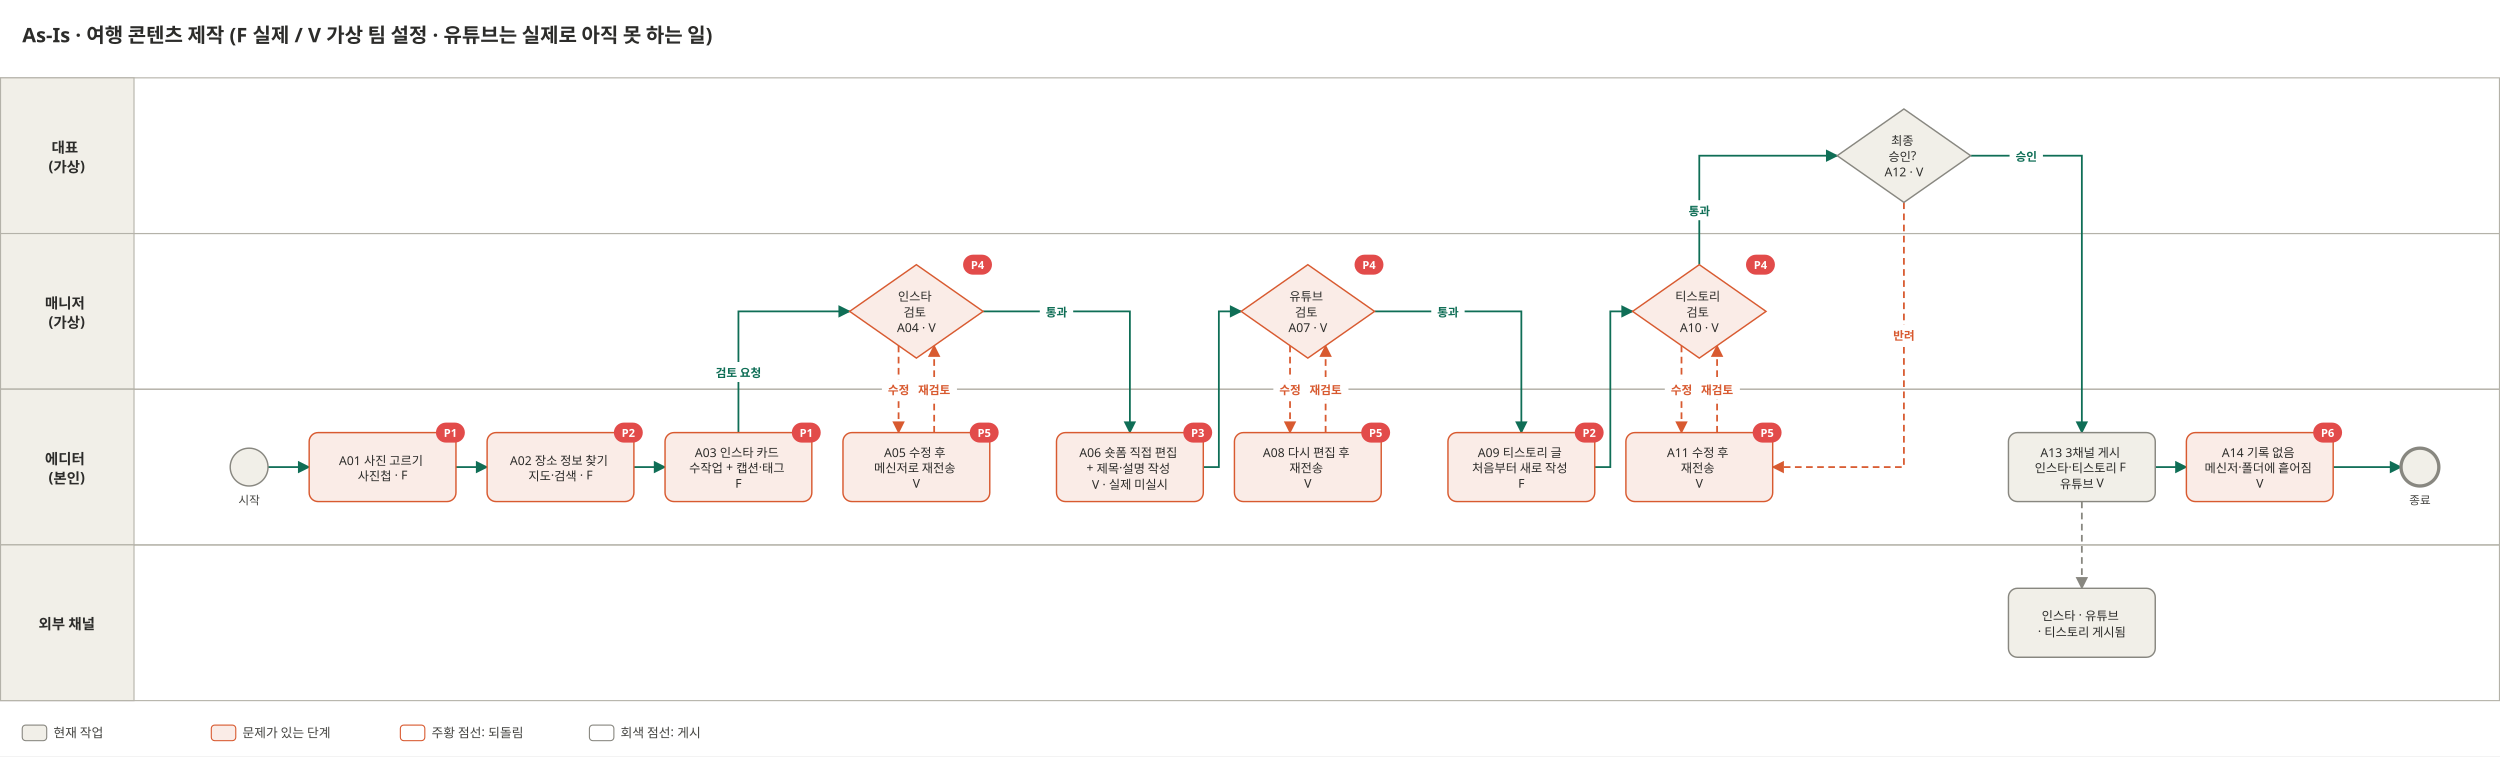
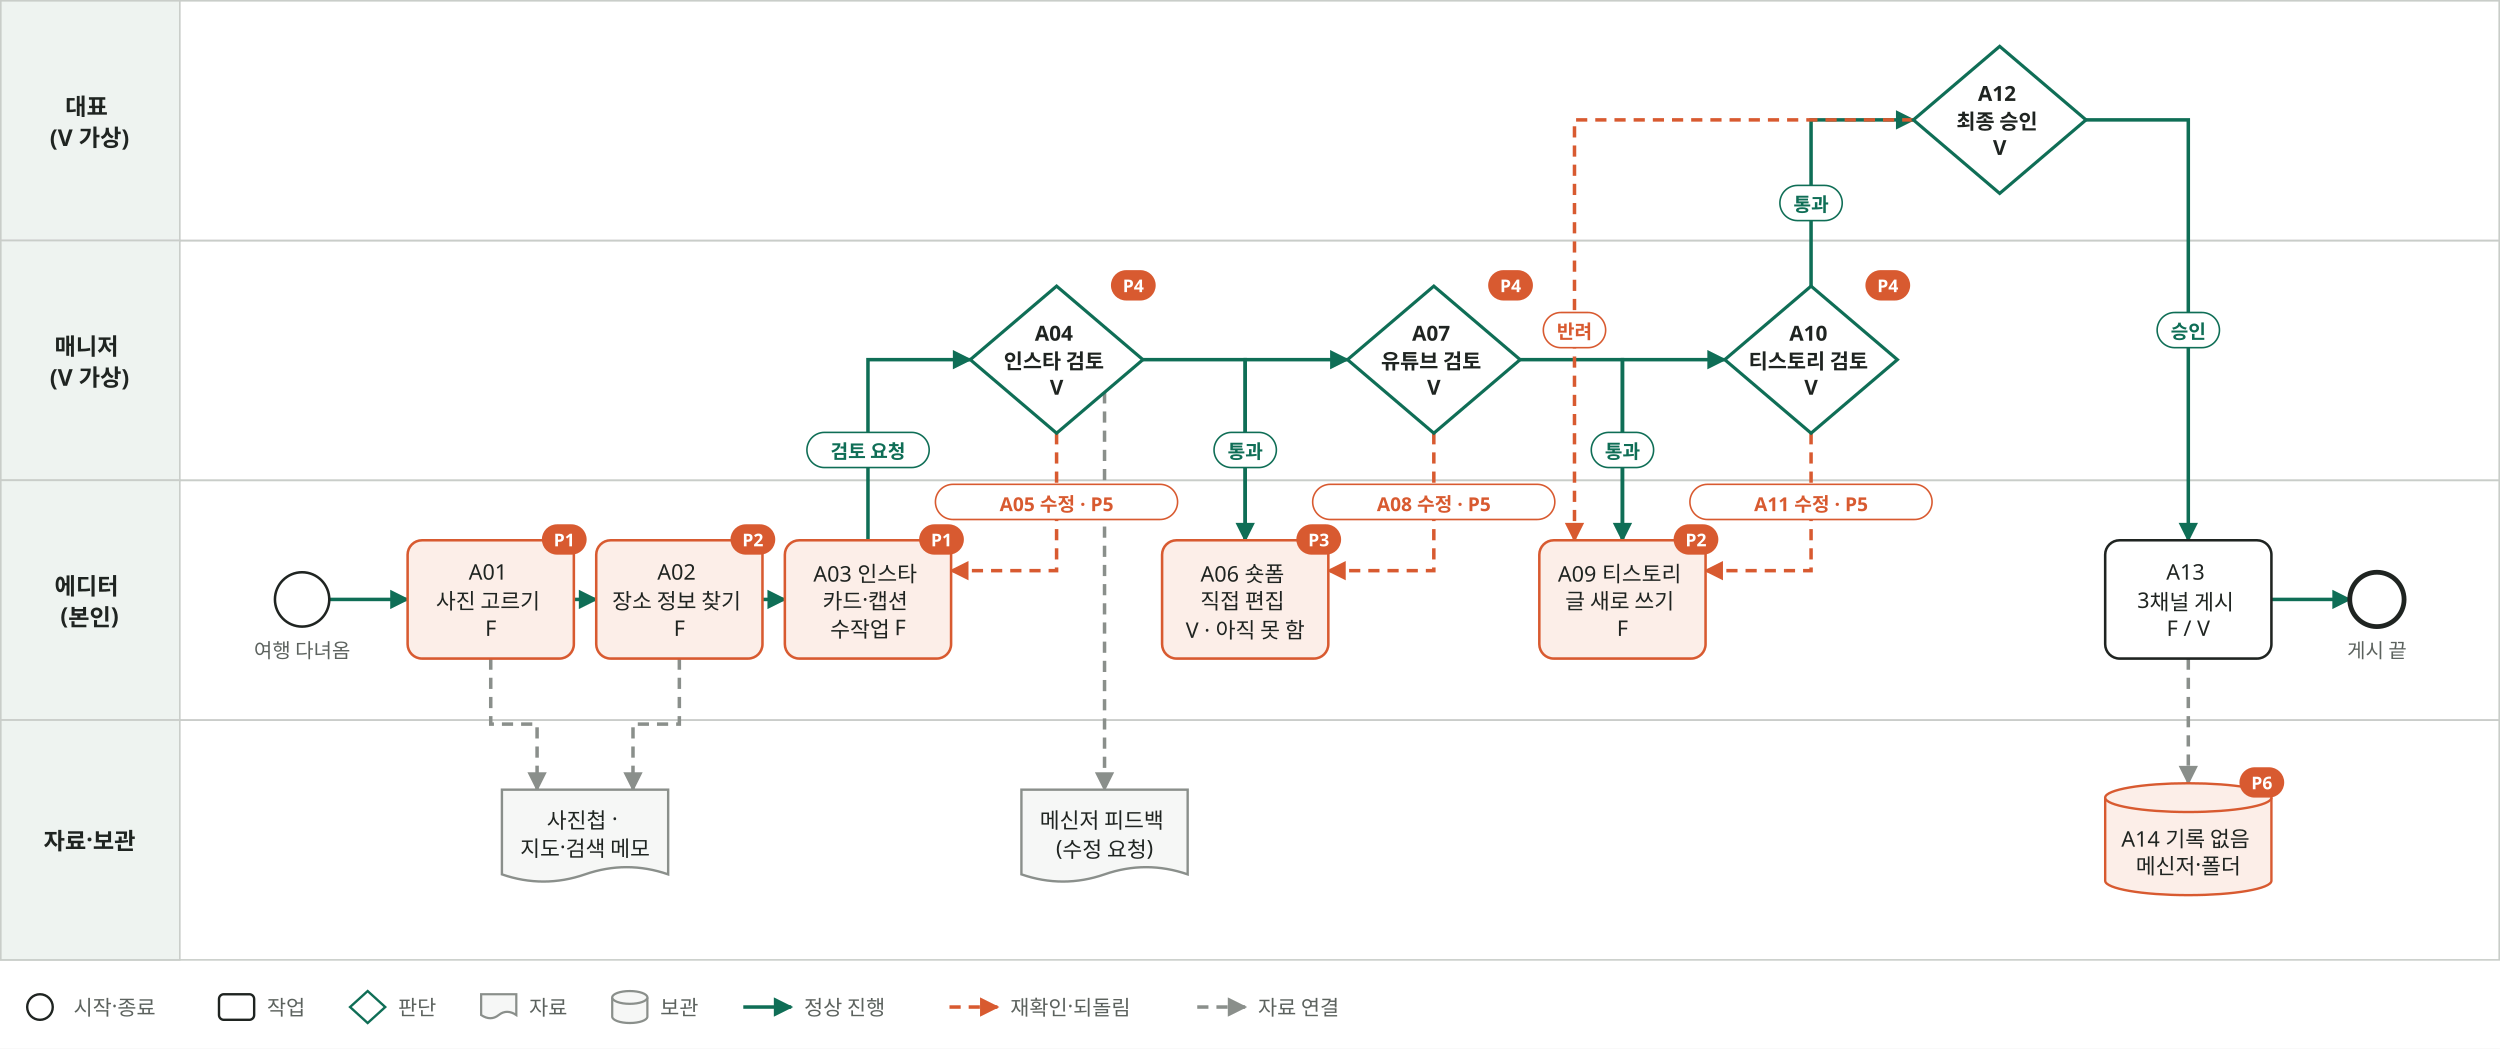
- <svg xmlns="http://www.w3.org/2000/svg" width="2248" height="680" viewBox="0 0 2248 680" font-family="Apple SD Gothic Neo, Pretendard, sans-serif">
+ <svg xmlns="http://www.w3.org/2000/svg" width="1564" height="656" viewBox="0 0 1564 656" font-family="Pretendard, Apple SD Gothic Neo, sans-serif">
  <defs>
-     <marker id="m0F6E56" viewBox="0 0 10 10" refX="9" refY="5" markerWidth="7" markerHeight="7" orient="auto">
+     <marker id="mnormal" viewBox="0 0 10 10" refX="9" refY="5" markerWidth="5.5" markerHeight="5.5" orient="auto">
      <path d="M0 0L10 5L0 10z" fill="#0F6E56" />
    </marker>
-     <marker id="mD85A30" viewBox="0 0 10 10" refX="9" refY="5" markerWidth="7" markerHeight="7" orient="auto">
+     <marker id="mloop" viewBox="0 0 10 10" refX="9" refY="5" markerWidth="5.5" markerHeight="5.5" orient="auto">
      <path d="M0 0L10 5L0 10z" fill="#D85A30" />
    </marker>
-     <marker id="m888780" viewBox="0 0 10 10" refX="9" refY="5" markerWidth="7" markerHeight="7" orient="auto">
-       <path d="M0 0L10 5L0 10z" fill="#888780" />
-     </marker>
-     <marker id="m1D9E75" viewBox="0 0 10 10" refX="9" refY="5" markerWidth="7" markerHeight="7" orient="auto">
-       <path d="M0 0L10 5L0 10z" fill="#1D9E75" />
+     <marker id="mdata" viewBox="0 0 10 10" refX="9" refY="5" markerWidth="5.5" markerHeight="5.5" orient="auto">
+       <path d="M0 0L10 5L0 10z" fill="#8A8F8B" />
    </marker>
  </defs>
-   <rect width="2248" height="680" fill="#FFFFFF" />
-   <text x="20" y="38" font-size="18" font-weight="700" fill="#2C2C2A">As-Is · 여행 콘텐츠 제작 (F 실제 / V 가상 팀 설정 · 유튜브는 실제로 아직 못 하는 일)</text>
-   <rect x="0.5" y="70" width="2247" height="140" fill="none" stroke="#B4B2A9" />
-   <rect x="0.5" y="70" width="120" height="140" fill="#F1EFE8" stroke="#B4B2A9" />
-   <text text-anchor="middle" dominant-baseline="central" font-size="13" fill="#2C2C2A" font-weight="700">
-     <tspan x="60.0" y="131.6">대표</tspan>
-     <tspan x="60.0" y="148.5">(가상)</tspan>
-   </text>
-   <rect x="0.5" y="210" width="2247" height="140" fill="none" stroke="#B4B2A9" />
-   <rect x="0.5" y="210" width="120" height="140" fill="#F1EFE8" stroke="#B4B2A9" />
-   <text text-anchor="middle" dominant-baseline="central" font-size="13" fill="#2C2C2A" font-weight="700">
-     <tspan x="60.0" y="271.6">매니저</tspan>
-     <tspan x="60.0" y="288.4">(가상)</tspan>
-   </text>
-   <rect x="0.5" y="350" width="2247" height="140" fill="none" stroke="#B4B2A9" />
-   <rect x="0.5" y="350" width="120" height="140" fill="#F1EFE8" stroke="#B4B2A9" />
-   <text text-anchor="middle" dominant-baseline="central" font-size="13" fill="#2C2C2A" font-weight="700">
-     <tspan x="60.0" y="411.6">에디터</tspan>
-     <tspan x="60.0" y="428.4">(본인)</tspan>
-   </text>
-   <rect x="0.5" y="490" width="2247" height="140" fill="none" stroke="#B4B2A9" />
-   <rect x="0.5" y="490" width="120" height="140" fill="#F1EFE8" stroke="#B4B2A9" />
-   <text text-anchor="middle" dominant-baseline="central" font-size="13" fill="#2C2C2A" font-weight="700">
-     <tspan x="60.0" y="560.0">외부 채널</tspan>
-   </text>
-   <path d="M241.0 420.0 L278.0 420.0" fill="none" stroke="#0F6E56" stroke-width="1.6" marker-end="url(#m0F6E56)" />
-   <path d="M410.0 420.0 L438.0 420.0" fill="none" stroke="#0F6E56" stroke-width="1.6" marker-end="url(#m0F6E56)" />
-   <path d="M570.0 420.0 L598.0 420.0" fill="none" stroke="#0F6E56" stroke-width="1.6" marker-end="url(#m0F6E56)" />
-   <path d="M664.0 389.0 L664.0 280.0 L764.0 280.0" fill="none" stroke="#0F6E56" stroke-width="1.6" marker-end="url(#m0F6E56)" />
-   <rect x="632.5" y="325.5" width="63" height="18" rx="3" fill="#FFFFFF" />
-   <text text-anchor="middle" dominant-baseline="central" font-size="10.5" fill="#0F6E56" font-weight="700">
-     <tspan x="664.0" y="334.5">검토 요청</tspan>
-   </text>
-   <path d="M808.0 310.8 L808.0 389.0" fill="none" stroke="#D85A30" stroke-width="1.6" stroke-dasharray="6 4" marker-end="url(#mD85A30)" />
-   <rect x="793.0" y="340.9" width="30" height="18" rx="3" fill="#FFFFFF" />
-   <text text-anchor="middle" dominant-baseline="central" font-size="10.5" fill="#D85A30" font-weight="700">
-     <tspan x="808.0" y="349.9">수정</tspan>
-   </text>
-   <path d="M840.0 389.0 L840.0 310.8" fill="none" stroke="#D85A30" stroke-width="1.6" stroke-dasharray="6 4" marker-end="url(#mD85A30)" />
-   <rect x="819.5" y="340.9" width="41" height="18" rx="3" fill="#FFFFFF" />
-   <text text-anchor="middle" dominant-baseline="central" font-size="10.5" fill="#D85A30" font-weight="700">
-     <tspan x="840.0" y="349.9">재검토</tspan>
-   </text>
-   <path d="M884.0 280.0 L1016.0 280.0 L1016.0 389.0" fill="none" stroke="#0F6E56" stroke-width="1.6" marker-end="url(#m0F6E56)" />
-   <rect x="935.0" y="271.0" width="30" height="18" rx="3" fill="#FFFFFF" />
-   <text text-anchor="middle" dominant-baseline="central" font-size="10.5" fill="#0F6E56" font-weight="700">
-     <tspan x="950.0" y="280.0">통과</tspan>
-   </text>
-   <path d="M1082.0 420.0 L1096.0 420.0 L1096.0 280.0 L1116.0 280.0" fill="none" stroke="#0F6E56" stroke-width="1.6" marker-end="url(#m0F6E56)" />
-   <path d="M1160.0 310.8 L1160.0 389.0" fill="none" stroke="#D85A30" stroke-width="1.6" stroke-dasharray="6 4" marker-end="url(#mD85A30)" />
-   <rect x="1145.0" y="340.9" width="30" height="18" rx="3" fill="#FFFFFF" />
-   <text text-anchor="middle" dominant-baseline="central" font-size="10.5" fill="#D85A30" font-weight="700">
-     <tspan x="1160.0" y="349.9">수정</tspan>
-   </text>
-   <path d="M1192.0 389.0 L1192.0 310.8" fill="none" stroke="#D85A30" stroke-width="1.6" stroke-dasharray="6 4" marker-end="url(#mD85A30)" />
-   <rect x="1171.5" y="340.9" width="41" height="18" rx="3" fill="#FFFFFF" />
-   <text text-anchor="middle" dominant-baseline="central" font-size="10.5" fill="#D85A30" font-weight="700">
-     <tspan x="1192.0" y="349.9">재검토</tspan>
-   </text>
-   <path d="M1236.0 280.0 L1368.0 280.0 L1368.0 389.0" fill="none" stroke="#0F6E56" stroke-width="1.6" marker-end="url(#m0F6E56)" />
-   <rect x="1287.0" y="271.0" width="30" height="18" rx="3" fill="#FFFFFF" />
-   <text text-anchor="middle" dominant-baseline="central" font-size="10.5" fill="#0F6E56" font-weight="700">
-     <tspan x="1302.0" y="280.0">통과</tspan>
-   </text>
-   <path d="M1434.0 420.0 L1448.0 420.0 L1448.0 280.0 L1468.0 280.0" fill="none" stroke="#0F6E56" stroke-width="1.6" marker-end="url(#m0F6E56)" />
-   <path d="M1512.0 310.8 L1512.0 389.0" fill="none" stroke="#D85A30" stroke-width="1.6" stroke-dasharray="6 4" marker-end="url(#mD85A30)" />
-   <rect x="1497.0" y="340.9" width="30" height="18" rx="3" fill="#FFFFFF" />
-   <text text-anchor="middle" dominant-baseline="central" font-size="10.5" fill="#D85A30" font-weight="700">
-     <tspan x="1512.0" y="349.9">수정</tspan>
-   </text>
-   <path d="M1544.0 389.0 L1544.0 310.8" fill="none" stroke="#D85A30" stroke-width="1.6" stroke-dasharray="6 4" marker-end="url(#mD85A30)" />
-   <rect x="1523.5" y="340.9" width="41" height="18" rx="3" fill="#FFFFFF" />
-   <text text-anchor="middle" dominant-baseline="central" font-size="10.5" fill="#D85A30" font-weight="700">
-     <tspan x="1544.0" y="349.9">재검토</tspan>
-   </text>
-   <path d="M1528.0 238.0 L1528.0 140.0 L1652.0 140.0" fill="none" stroke="#0F6E56" stroke-width="1.6" marker-end="url(#m0F6E56)" />
-   <rect x="1513.0" y="180.0" width="30" height="18" rx="3" fill="#FFFFFF" />
-   <text text-anchor="middle" dominant-baseline="central" font-size="10.5" fill="#0F6E56" font-weight="700">
-     <tspan x="1528.0" y="189.0">통과</tspan>
-   </text>
-   <path d="M1712.0 182.0 L1712.0 420.0 L1594.0 420.0" fill="none" stroke="#D85A30" stroke-width="1.6" stroke-dasharray="6 4" marker-end="url(#mD85A30)" />
-   <rect x="1697.0" y="292.0" width="30" height="18" rx="3" fill="#FFFFFF" />
-   <text text-anchor="middle" dominant-baseline="central" font-size="10.5" fill="#D85A30" font-weight="700">
-     <tspan x="1712.0" y="301.0">반려</tspan>
-   </text>
-   <path d="M1772.0 140.0 L1872.0 140.0 L1872.0 389.0" fill="none" stroke="#0F6E56" stroke-width="1.6" marker-end="url(#m0F6E56)" />
-   <rect x="1807.0" y="131.0" width="30" height="18" rx="3" fill="#FFFFFF" />
-   <text text-anchor="middle" dominant-baseline="central" font-size="10.5" fill="#0F6E56" font-weight="700">
-     <tspan x="1822.0" y="140.0">승인</tspan>
-   </text>
-   <path d="M1872.0 451.0 L1872.0 529.0" fill="none" stroke="#888780" stroke-width="1.6" stroke-dasharray="6 4" marker-end="url(#m888780)" />
-   <path d="M1938.0 420.0 L1966.0 420.0" fill="none" stroke="#0F6E56" stroke-width="1.6" marker-end="url(#m0F6E56)" />
-   <path d="M2098.0 420.0 L2159.0 420.0" fill="none" stroke="#0F6E56" stroke-width="1.6" marker-end="url(#m0F6E56)" />
-   <circle cx="224.0" cy="420.0" r="17.0" fill="#F1EFE8" stroke="#888780" stroke-width="1.3" />
-   <text text-anchor="middle" dominant-baseline="central" font-size="10.5" fill="#444441">
-     <tspan x="224.0" y="449.0">시작</tspan>
-   </text>
-   <rect x="278.0" y="389.0" width="132" height="62" rx="8" fill="#FAECE7" stroke="#D85A30" stroke-width="1.3" />
-   <text text-anchor="middle" dominant-baseline="central" font-size="11" fill="#2C2C2A">
-     <tspan x="344.0" y="412.9">A01 사진 고르기</tspan>
-     <tspan x="344.0" y="427.2">사진첩 · F</tspan>
-   </text>
-   <rect x="438.0" y="389.0" width="132" height="62" rx="8" fill="#FAECE7" stroke="#D85A30" stroke-width="1.3" />
-   <text text-anchor="middle" dominant-baseline="central" font-size="11" fill="#2C2C2A">
-     <tspan x="504.0" y="412.9">A02 장소 정보 찾기</tspan>
-     <tspan x="504.0" y="427.2">지도·검색 · F</tspan>
-   </text>
-   <rect x="598.0" y="389.0" width="132" height="62" rx="8" fill="#FAECE7" stroke="#D85A30" stroke-width="1.3" />
-   <text text-anchor="middle" dominant-baseline="central" font-size="11" fill="#2C2C2A">
-     <tspan x="664.0" y="405.7">A03 인스타 카드</tspan>
-     <tspan x="664.0" y="420.0">수작업 + 캡션·태그</tspan>
-     <tspan x="664.0" y="434.3">F</tspan>
-   </text>
-   <polygon points="824.0,238.0 884.0,280.0 824.0,322.0 764.0,280.0" fill="#FAECE7" stroke="#D85A30" stroke-width="1.3" />
-   <text text-anchor="middle" dominant-baseline="central" font-size="11" fill="#2C2C2A">
-     <tspan x="824.0" y="265.7">인스타</tspan>
-     <tspan x="824.0" y="280.0">검토</tspan>
-     <tspan x="824.0" y="294.3">A04 · V</tspan>
-   </text>
-   <rect x="758.0" y="389.0" width="132" height="62" rx="8" fill="#FAECE7" stroke="#D85A30" stroke-width="1.3" />
-   <text text-anchor="middle" dominant-baseline="central" font-size="11" fill="#2C2C2A">
-     <tspan x="824.0" y="405.7">A05 수정 후</tspan>
-     <tspan x="824.0" y="420.0">메신저로 재전송</tspan>
-     <tspan x="824.0" y="434.3">V</tspan>
-   </text>
-   <rect x="950.0" y="389.0" width="132" height="62" rx="8" fill="#FAECE7" stroke="#D85A30" stroke-width="1.3" />
-   <text text-anchor="middle" dominant-baseline="central" font-size="11" fill="#2C2C2A">
-     <tspan x="1016.0" y="405.7">A06 숏폼 직접 편집</tspan>
-     <tspan x="1016.0" y="420.0">+ 제목·설명 작성</tspan>
-     <tspan x="1016.0" y="434.3">V · 실제 미실시</tspan>
-   </text>
-   <polygon points="1176.0,238.0 1236.0,280.0 1176.0,322.0 1116.0,280.0" fill="#FAECE7" stroke="#D85A30" stroke-width="1.3" />
-   <text text-anchor="middle" dominant-baseline="central" font-size="11" fill="#2C2C2A">
-     <tspan x="1176.0" y="265.7">유튜브</tspan>
-     <tspan x="1176.0" y="280.0">검토</tspan>
-     <tspan x="1176.0" y="294.3">A07 · V</tspan>
-   </text>
-   <rect x="1110.0" y="389.0" width="132" height="62" rx="8" fill="#FAECE7" stroke="#D85A30" stroke-width="1.3" />
-   <text text-anchor="middle" dominant-baseline="central" font-size="11" fill="#2C2C2A">
-     <tspan x="1176.0" y="405.7">A08 다시 편집 후</tspan>
-     <tspan x="1176.0" y="420.0">재전송</tspan>
-     <tspan x="1176.0" y="434.3">V</tspan>
-   </text>
-   <rect x="1302.0" y="389.0" width="132" height="62" rx="8" fill="#FAECE7" stroke="#D85A30" stroke-width="1.3" />
-   <text text-anchor="middle" dominant-baseline="central" font-size="11" fill="#2C2C2A">
-     <tspan x="1368.0" y="405.7">A09 티스토리 글</tspan>
-     <tspan x="1368.0" y="420.0">처음부터 새로 작성</tspan>
-     <tspan x="1368.0" y="434.3">F</tspan>
-   </text>
-   <polygon points="1528.0,238.0 1588.0,280.0 1528.0,322.0 1468.0,280.0" fill="#FAECE7" stroke="#D85A30" stroke-width="1.3" />
-   <text text-anchor="middle" dominant-baseline="central" font-size="11" fill="#2C2C2A">
-     <tspan x="1528.0" y="265.7">티스토리</tspan>
-     <tspan x="1528.0" y="280.0">검토</tspan>
-     <tspan x="1528.0" y="294.3">A10 · V</tspan>
-   </text>
-   <rect x="1462.0" y="389.0" width="132" height="62" rx="8" fill="#FAECE7" stroke="#D85A30" stroke-width="1.3" />
-   <text text-anchor="middle" dominant-baseline="central" font-size="11" fill="#2C2C2A">
-     <tspan x="1528.0" y="405.7">A11 수정 후</tspan>
-     <tspan x="1528.0" y="420.0">재전송</tspan>
-     <tspan x="1528.0" y="434.3">V</tspan>
-   </text>
-   <polygon points="1712.0,98.0 1772.0,140.0 1712.0,182.0 1652.0,140.0" fill="#F1EFE8" stroke="#888780" stroke-width="1.3" />
-   <text text-anchor="middle" dominant-baseline="central" font-size="11" fill="#2C2C2A">
-     <tspan x="1712.0" y="125.7">최종</tspan>
-     <tspan x="1712.0" y="140.0">승인?</tspan>
-     <tspan x="1712.0" y="154.3">A12 · V</tspan>
-   </text>
-   <rect x="1806.0" y="389.0" width="132" height="62" rx="8" fill="#F1EFE8" stroke="#888780" stroke-width="1.3" />
-   <text text-anchor="middle" dominant-baseline="central" font-size="11" fill="#2C2C2A">
-     <tspan x="1872.0" y="405.7">A13 3채널 게시</tspan>
-     <tspan x="1872.0" y="420.0">인스타·티스토리 F</tspan>
-     <tspan x="1872.0" y="434.3">유튜브 V</tspan>
-   </text>
-   <rect x="1806.0" y="529.0" width="132" height="62" rx="8" fill="#F1EFE8" stroke="#888780" stroke-width="1.3" />
-   <text text-anchor="middle" dominant-baseline="central" font-size="11" fill="#2C2C2A">
-     <tspan x="1872.0" y="552.9">인스타 · 유튜브</tspan>
-     <tspan x="1872.0" y="567.1">· 티스토리 게시됨</tspan>
-   </text>
-   <rect x="1966.0" y="389.0" width="132" height="62" rx="8" fill="#FAECE7" stroke="#D85A30" stroke-width="1.3" />
-   <text text-anchor="middle" dominant-baseline="central" font-size="11" fill="#2C2C2A">
-     <tspan x="2032.0" y="405.7">A14 기록 없음</tspan>
-     <tspan x="2032.0" y="420.0">메신저·폴더에 흩어짐</tspan>
-     <tspan x="2032.0" y="434.3">V</tspan>
-   </text>
-   <circle cx="2176.0" cy="420.0" r="17.0" fill="#F1EFE8" stroke="#888780" stroke-width="3" />
-   <text text-anchor="middle" dominant-baseline="central" font-size="10.5" fill="#444441">
-     <tspan x="2176.0" y="449.0">종료</tspan>
-   </text>
-   <rect x="392.0" y="380.0" width="26" height="18" rx="9" fill="#E24B4A" />
-   <text text-anchor="middle" dominant-baseline="central" font-size="10" fill="#FFFFFF" font-weight="700">
-     <tspan x="405.0" y="389.0">P1</tspan>
-   </text>
-   <rect x="712.0" y="380.0" width="26" height="18" rx="9" fill="#E24B4A" />
-   <text text-anchor="middle" dominant-baseline="central" font-size="10" fill="#FFFFFF" font-weight="700">
-     <tspan x="725.0" y="389.0">P1</tspan>
-   </text>
-   <rect x="552.0" y="380.0" width="26" height="18" rx="9" fill="#E24B4A" />
-   <text text-anchor="middle" dominant-baseline="central" font-size="10" fill="#FFFFFF" font-weight="700">
-     <tspan x="565.0" y="389.0">P2</tspan>
-   </text>
-   <rect x="1416.0" y="380.0" width="26" height="18" rx="9" fill="#E24B4A" />
-   <text text-anchor="middle" dominant-baseline="central" font-size="10" fill="#FFFFFF" font-weight="700">
-     <tspan x="1429.0" y="389.0">P2</tspan>
-   </text>
-   <rect x="1064.0" y="380.0" width="26" height="18" rx="9" fill="#E24B4A" />
-   <text text-anchor="middle" dominant-baseline="central" font-size="10" fill="#FFFFFF" font-weight="700">
-     <tspan x="1077.0" y="389.0">P3</tspan>
-   </text>
-   <rect x="866.0" y="229.0" width="26" height="18" rx="9" fill="#E24B4A" />
-   <text text-anchor="middle" dominant-baseline="central" font-size="10" fill="#FFFFFF" font-weight="700">
-     <tspan x="879.0" y="238.0">P4</tspan>
-   </text>
-   <rect x="1218.0" y="229.0" width="26" height="18" rx="9" fill="#E24B4A" />
-   <text text-anchor="middle" dominant-baseline="central" font-size="10" fill="#FFFFFF" font-weight="700">
-     <tspan x="1231.0" y="238.0">P4</tspan>
-   </text>
-   <rect x="1570.0" y="229.0" width="26" height="18" rx="9" fill="#E24B4A" />
-   <text text-anchor="middle" dominant-baseline="central" font-size="10" fill="#FFFFFF" font-weight="700">
-     <tspan x="1583.0" y="238.0">P4</tspan>
-   </text>
-   <rect x="872.0" y="380.0" width="26" height="18" rx="9" fill="#E24B4A" />
-   <text text-anchor="middle" dominant-baseline="central" font-size="10" fill="#FFFFFF" font-weight="700">
-     <tspan x="885.0" y="389.0">P5</tspan>
-   </text>
-   <rect x="1224.0" y="380.0" width="26" height="18" rx="9" fill="#E24B4A" />
-   <text text-anchor="middle" dominant-baseline="central" font-size="10" fill="#FFFFFF" font-weight="700">
-     <tspan x="1237.0" y="389.0">P5</tspan>
-   </text>
-   <rect x="1576.0" y="380.0" width="26" height="18" rx="9" fill="#E24B4A" />
-   <text text-anchor="middle" dominant-baseline="central" font-size="10" fill="#FFFFFF" font-weight="700">
-     <tspan x="1589.0" y="389.0">P5</tspan>
-   </text>
-   <rect x="2080.0" y="380.0" width="26" height="18" rx="9" fill="#E24B4A" />
-   <text text-anchor="middle" dominant-baseline="central" font-size="10" fill="#FFFFFF" font-weight="700">
-     <tspan x="2093.0" y="389.0">P6</tspan>
-   </text>
-   <rect x="20" y="652" width="22" height="14" rx="3" fill="#F1EFE8" stroke="#888780" />
-   <text x="48" y="663" font-size="11.5" fill="#444441">현재 작업</text>
-   <rect x="190" y="652" width="22" height="14" rx="3" fill="#FAECE7" stroke="#D85A30" />
-   <text x="218" y="663" font-size="11.5" fill="#444441">문제가 있는 단계</text>
-   <rect x="360" y="652" width="22" height="14" rx="3" fill="#FFFFFF" stroke="#D85A30" />
-   <text x="388" y="663" font-size="11.5" fill="#444441">주황 점선: 되돌림</text>
-   <rect x="530" y="652" width="22" height="14" rx="3" fill="#FFFFFF" stroke="#888780" />
-   <text x="558" y="663" font-size="11.5" fill="#444441">회색 점선: 게시</text>
+   <rect width="1564" height="656" fill="#FFFFFF" />
+   <rect x="0.5" y="0.5" width="1563" height="150" fill="none" stroke="#C9CDC9" />
+   <rect x="0.5" y="0.5" width="112" height="150" fill="#EEF3F0" stroke="#C9CDC9" />
+   <text text-anchor="middle" dominant-baseline="central" font-size="14.5" fill="#1F2421" font-weight="700">
+     <tspan x="56.0" y="65.6">대표</tspan>
+     <tspan x="56.0" y="84.4">(V 가상)</tspan>
+   </text>
+   <rect x="0.5" y="150.5" width="1563" height="150" fill="none" stroke="#C9CDC9" />
+   <rect x="0.5" y="150.5" width="112" height="150" fill="#EEF3F0" stroke="#C9CDC9" />
+   <text text-anchor="middle" dominant-baseline="central" font-size="14.5" fill="#1F2421" font-weight="700">
+     <tspan x="56.0" y="215.6">매니저</tspan>
+     <tspan x="56.0" y="234.4">(V 가상)</tspan>
+   </text>
+   <rect x="0.5" y="300.5" width="1563" height="150" fill="none" stroke="#C9CDC9" />
+   <rect x="0.5" y="300.5" width="112" height="150" fill="#EEF3F0" stroke="#C9CDC9" />
+   <text text-anchor="middle" dominant-baseline="central" font-size="14.5" fill="#1F2421" font-weight="700">
+     <tspan x="56.0" y="365.6">에디터</tspan>
+     <tspan x="56.0" y="384.4">(본인)</tspan>
+   </text>
+   <rect x="0.5" y="450.5" width="1563" height="150" fill="none" stroke="#C9CDC9" />
+   <rect x="0.5" y="450.5" width="112" height="150" fill="#EEF3F0" stroke="#C9CDC9" />
+   <text text-anchor="middle" dominant-baseline="central" font-size="14.5" fill="#1F2421" font-weight="700">
+     <tspan x="56.0" y="525.0">자료·보관</tspan>
+   </text>
+   <path d="M206.0 375.0 L255.0 375.0" fill="none" stroke="#0F6E56" stroke-width="2.2" marker-end="url(#mnormal)" />
+   <path d="M359.0 375.0 L373.0 375.0" fill="none" stroke="#0F6E56" stroke-width="2.2" marker-end="url(#mnormal)" />
+   <path d="M477.0 375.0 L491.0 375.0" fill="none" stroke="#0F6E56" stroke-width="2.2" marker-end="url(#mnormal)" />
+   <path d="M543.0 338.0 L543.0 225.0 L607.0 225.0" fill="none" stroke="#0F6E56" stroke-width="2.2" marker-end="url(#mnormal)" />
+   <path d="M661.0 271.0 L661.0 357.0 L595.0 357.0" fill="none" stroke="#D85A30" stroke-width="2.2" stroke-dasharray="7 5" marker-end="url(#mloop)" />
+   <path d="M715.0 225.0 L779.0 225.0 L779.0 338.0" fill="none" stroke="#0F6E56" stroke-width="2.2" marker-end="url(#mnormal)" />
+   <path d="M779.0 338.0 L779.0 225.0 L843.0 225.0" fill="none" stroke="#0F6E56" stroke-width="2.2" marker-end="url(#mnormal)" />
+   <path d="M897.0 271.0 L897.0 357.0 L831.0 357.0" fill="none" stroke="#D85A30" stroke-width="2.2" stroke-dasharray="7 5" marker-end="url(#mloop)" />
+   <path d="M951.0 225.0 L1015.0 225.0 L1015.0 338.0" fill="none" stroke="#0F6E56" stroke-width="2.2" marker-end="url(#mnormal)" />
+   <path d="M1015.0 338.0 L1015.0 225.0 L1079.0 225.0" fill="none" stroke="#0F6E56" stroke-width="2.2" marker-end="url(#mnormal)" />
+   <path d="M1133.0 271.0 L1133.0 357.0 L1067.0 357.0" fill="none" stroke="#D85A30" stroke-width="2.2" stroke-dasharray="7 5" marker-end="url(#mloop)" />
+   <path d="M1133.0 179.0 L1133.0 75.0 L1197.0 75.0" fill="none" stroke="#0F6E56" stroke-width="2.2" marker-end="url(#mnormal)" />
+   <path d="M1197.0 75.0 L985.0 75.0 L985.0 338.0" fill="none" stroke="#D85A30" stroke-width="2.2" stroke-dasharray="7 5" marker-end="url(#mloop)" />
+   <path d="M1305.0 75.0 L1369.0 75.0 L1369.0 338.0" fill="none" stroke="#0F6E56" stroke-width="2.2" marker-end="url(#mnormal)" />
+   <path d="M1421.0 375.0 L1470.0 375.0" fill="none" stroke="#0F6E56" stroke-width="2.2" marker-end="url(#mnormal)" />
+   <path d="M307.0 412.0 L307.0 453.0 L336.0 453.0 L336.0 494.0" fill="none" stroke="#8A8F8B" stroke-width="2.2" stroke-dasharray="7 5" marker-end="url(#mdata)" />
+   <path d="M425.0 412.0 L425.0 453.0 L396.0 453.0 L396.0 494.0" fill="none" stroke="#8A8F8B" stroke-width="2.2" stroke-dasharray="7 5" marker-end="url(#mdata)" />
+   <path d="M691.0 245.4 L691.0 494.0" fill="none" stroke="#8A8F8B" stroke-width="2.2" stroke-dasharray="7 5" marker-end="url(#mdata)" />
+   <path d="M1369.0 412.0 L1369.0 490.0" fill="none" stroke="#8A8F8B" stroke-width="2.2" stroke-dasharray="7 5" marker-end="url(#mdata)" />
+   <circle cx="189.0" cy="375.0" r="17.0" fill="#FFFFFF" stroke="#1F2421" stroke-width="1.6" />
+   <text text-anchor="middle" dominant-baseline="central" font-size="12.5" fill="#5C625E">
+     <tspan x="189.0" y="406.0">여행 다녀옴</tspan>
+   </text>
+   <rect x="255.0" y="338.0" width="104" height="74" rx="9" fill="#FCEEE8" stroke="#D85A30" stroke-width="1.6" />
+   <text text-anchor="middle" dominant-baseline="central" font-size="13.5" fill="#1F2421">
+     <tspan x="307.0" y="357.4">A01</tspan>
+     <tspan x="307.0" y="375.0">사진 고르기</tspan>
+     <tspan x="307.0" y="392.6">F</tspan>
+   </text>
+   <rect x="373.0" y="338.0" width="104" height="74" rx="9" fill="#FCEEE8" stroke="#D85A30" stroke-width="1.6" />
+   <text text-anchor="middle" dominant-baseline="central" font-size="13.5" fill="#1F2421">
+     <tspan x="425.0" y="357.4">A02</tspan>
+     <tspan x="425.0" y="375.0">장소 정보 찾기</tspan>
+     <tspan x="425.0" y="392.6">F</tspan>
+   </text>
+   <rect x="491.0" y="338.0" width="104" height="74" rx="9" fill="#FCEEE8" stroke="#D85A30" stroke-width="1.6" />
+   <text text-anchor="middle" dominant-baseline="central" font-size="13.5" fill="#1F2421">
+     <tspan x="543.0" y="357.4">A03 인스타</tspan>
+     <tspan x="543.0" y="375.0">카드·캡션</tspan>
+     <tspan x="543.0" y="392.6">수작업 F</tspan>
+   </text>
+   <polygon points="661.0,179.0 715.0,225.0 661.0,271.0 607.0,225.0" fill="#FFFFFF" stroke="#0F6E56" stroke-width="2" />
+   <text text-anchor="middle" dominant-baseline="central" font-size="13" fill="#1F2421" font-weight="700">
+     <tspan x="661.0" y="208.1">A04</tspan>
+     <tspan x="661.0" y="225.0">인스타 검토</tspan>
+     <tspan x="661.0" y="241.9">V</tspan>
+   </text>
+   <rect x="727.0" y="338.0" width="104" height="74" rx="9" fill="#FCEEE8" stroke="#D85A30" stroke-width="1.6" />
+   <text text-anchor="middle" dominant-baseline="central" font-size="13.5" fill="#1F2421">
+     <tspan x="779.0" y="357.4">A06 숏폼</tspan>
+     <tspan x="779.0" y="375.0">직접 편집</tspan>
+     <tspan x="779.0" y="392.6">V · 아직 못 함</tspan>
+   </text>
+   <polygon points="897.0,179.0 951.0,225.0 897.0,271.0 843.0,225.0" fill="#FFFFFF" stroke="#0F6E56" stroke-width="2" />
+   <text text-anchor="middle" dominant-baseline="central" font-size="13" fill="#1F2421" font-weight="700">
+     <tspan x="897.0" y="208.1">A07</tspan>
+     <tspan x="897.0" y="225.0">유튜브 검토</tspan>
+     <tspan x="897.0" y="241.9">V</tspan>
+   </text>
+   <rect x="963.0" y="338.0" width="104" height="74" rx="9" fill="#FCEEE8" stroke="#D85A30" stroke-width="1.6" />
+   <text text-anchor="middle" dominant-baseline="central" font-size="13.5" fill="#1F2421">
+     <tspan x="1015.0" y="357.4">A09 티스토리</tspan>
+     <tspan x="1015.0" y="375.0">글 새로 쓰기</tspan>
+     <tspan x="1015.0" y="392.6">F</tspan>
+   </text>
+   <polygon points="1133.0,179.0 1187.0,225.0 1133.0,271.0 1079.0,225.0" fill="#FFFFFF" stroke="#0F6E56" stroke-width="2" />
+   <text text-anchor="middle" dominant-baseline="central" font-size="13" fill="#1F2421" font-weight="700">
+     <tspan x="1133.0" y="208.1">A10</tspan>
+     <tspan x="1133.0" y="225.0">티스토리 검토</tspan>
+     <tspan x="1133.0" y="241.9">V</tspan>
+   </text>
+   <polygon points="1251.0,29.0 1305.0,75.0 1251.0,121.0 1197.0,75.0" fill="#FFFFFF" stroke="#0F6E56" stroke-width="2" />
+   <text text-anchor="middle" dominant-baseline="central" font-size="13" fill="#1F2421" font-weight="700">
+     <tspan x="1251.0" y="58.1">A12</tspan>
+     <tspan x="1251.0" y="75.0">최종 승인</tspan>
+     <tspan x="1251.0" y="91.9">V</tspan>
+   </text>
+   <rect x="1317.0" y="338.0" width="104" height="74" rx="9" fill="#FFFFFF" stroke="#1F2421" stroke-width="1.6" />
+   <text text-anchor="middle" dominant-baseline="central" font-size="13.5" fill="#1F2421">
+     <tspan x="1369.0" y="357.4">A13</tspan>
+     <tspan x="1369.0" y="375.0">3채널 게시</tspan>
+     <tspan x="1369.0" y="392.6">F / V</tspan>
+   </text>
+   <circle cx="1487.0" cy="375.0" r="17.0" fill="#FFFFFF" stroke="#1F2421" stroke-width="3" />
+   <text text-anchor="middle" dominant-baseline="central" font-size="12.5" fill="#5C625E">
+     <tspan x="1487.0" y="406.0">게시 끝</tspan>
+   </text>
+   <path d="M314.0 494.0 H418.0 V547.0 Q392.0 538.0 366.0 547.0 T314.0 547.0 Z" fill="#F6F7F6" stroke="#8A8F8B" stroke-width="1.5" />
+   <text text-anchor="middle" dominant-baseline="central" font-size="13.5" fill="#1F2421">
+     <tspan x="366.0" y="512.2">사진첩 ·</tspan>
+     <tspan x="366.0" y="529.8">지도·검색 메모</tspan>
+   </text>
+   <path d="M639.0 494.0 H743.0 V547.0 Q717.0 538.0 691.0 547.0 T639.0 547.0 Z" fill="#F6F7F6" stroke="#8A8F8B" stroke-width="1.5" />
+   <text text-anchor="middle" dominant-baseline="central" font-size="13.5" fill="#1F2421">
+     <tspan x="691.0" y="512.2">메신저 피드백</tspan>
+     <tspan x="691.0" y="529.8">(수정 요청)</tspan>
+   </text>
+   <path d="M1317.0 499.0 V551.0 A52.0 9 0 0 0 1421.0 551.0 V499.0" fill="#FCEEE8" stroke="#D85A30" stroke-width="1.5" />
+   <ellipse cx="1369.0" cy="499.0" rx="52.0" ry="9" fill="#FCEEE8" stroke="#D85A30" stroke-width="1.5" />
+   <text text-anchor="middle" dominant-baseline="central" font-size="13.5" fill="#1F2421">
+     <tspan x="1369.0" y="523.2">A14 기록 없음</tspan>
+     <tspan x="1369.0" y="540.8">메신저·폴더</tspan>
+   </text>
+   <rect x="339.0" y="328.0" width="28" height="19" rx="9.5" fill="#D85A30" />
+   <text text-anchor="middle" dominant-baseline="central" font-size="11" fill="#FFFFFF" font-weight="700">
+     <tspan x="353.0" y="337.5">P1</tspan>
+   </text>
+   <rect x="575.0" y="328.0" width="28" height="19" rx="9.5" fill="#D85A30" />
+   <text text-anchor="middle" dominant-baseline="central" font-size="11" fill="#FFFFFF" font-weight="700">
+     <tspan x="589.0" y="337.5">P1</tspan>
+   </text>
+   <rect x="457.0" y="328.0" width="28" height="19" rx="9.5" fill="#D85A30" />
+   <text text-anchor="middle" dominant-baseline="central" font-size="11" fill="#FFFFFF" font-weight="700">
+     <tspan x="471.0" y="337.5">P2</tspan>
+   </text>
+   <rect x="1047.0" y="328.0" width="28" height="19" rx="9.5" fill="#D85A30" />
+   <text text-anchor="middle" dominant-baseline="central" font-size="11" fill="#FFFFFF" font-weight="700">
+     <tspan x="1061.0" y="337.5">P2</tspan>
+   </text>
+   <rect x="811.0" y="328.0" width="28" height="19" rx="9.5" fill="#D85A30" />
+   <text text-anchor="middle" dominant-baseline="central" font-size="11" fill="#FFFFFF" font-weight="700">
+     <tspan x="825.0" y="337.5">P3</tspan>
+   </text>
+   <rect x="695.0" y="169.0" width="28" height="19" rx="9.5" fill="#D85A30" />
+   <text text-anchor="middle" dominant-baseline="central" font-size="11" fill="#FFFFFF" font-weight="700">
+     <tspan x="709.0" y="178.5">P4</tspan>
+   </text>
+   <rect x="931.0" y="169.0" width="28" height="19" rx="9.5" fill="#D85A30" />
+   <text text-anchor="middle" dominant-baseline="central" font-size="11" fill="#FFFFFF" font-weight="700">
+     <tspan x="945.0" y="178.5">P4</tspan>
+   </text>
+   <rect x="1167.0" y="169.0" width="28" height="19" rx="9.5" fill="#D85A30" />
+   <text text-anchor="middle" dominant-baseline="central" font-size="11" fill="#FFFFFF" font-weight="700">
+     <tspan x="1181.0" y="178.5">P4</tspan>
+   </text>
+   <rect x="1401.0" y="480.0" width="28" height="19" rx="9.5" fill="#D85A30" />
+   <text text-anchor="middle" dominant-baseline="central" font-size="11" fill="#FFFFFF" font-weight="700">
+     <tspan x="1415.0" y="489.5">P6</tspan>
+   </text>
+   <rect x="504.8" y="270.5" width="76.5" height="22" rx="11" fill="#FFFFFF" stroke="#0F6E56" stroke-width="1" />
+   <text text-anchor="middle" dominant-baseline="central" font-size="12" fill="#0F6E56" font-weight="700">
+     <tspan x="543.0" y="281.5">검토 요청</tspan>
+   </text>
+   <rect x="585.2" y="303.0" width="151.5" height="22" rx="11" fill="#FFFFFF" stroke="#D85A30" stroke-width="1" />
+   <text text-anchor="middle" dominant-baseline="central" font-size="12" fill="#D85A30" font-weight="700">
+     <tspan x="661.0" y="314.0">A05 수정 · P5</tspan>
+   </text>
+   <rect x="759.5" y="270.5" width="39.0" height="22" rx="11" fill="#FFFFFF" stroke="#0F6E56" stroke-width="1" />
+   <text text-anchor="middle" dominant-baseline="central" font-size="12" fill="#0F6E56" font-weight="700">
+     <tspan x="779.0" y="281.5">통과</tspan>
+   </text>
+   <rect x="821.2" y="303.0" width="151.5" height="22" rx="11" fill="#FFFFFF" stroke="#D85A30" stroke-width="1" />
+   <text text-anchor="middle" dominant-baseline="central" font-size="12" fill="#D85A30" font-weight="700">
+     <tspan x="897.0" y="314.0">A08 수정 · P5</tspan>
+   </text>
+   <rect x="995.5" y="270.5" width="39.0" height="22" rx="11" fill="#FFFFFF" stroke="#0F6E56" stroke-width="1" />
+   <text text-anchor="middle" dominant-baseline="central" font-size="12" fill="#0F6E56" font-weight="700">
+     <tspan x="1015.0" y="281.5">통과</tspan>
+   </text>
+   <rect x="1057.2" y="303.0" width="151.5" height="22" rx="11" fill="#FFFFFF" stroke="#D85A30" stroke-width="1" />
+   <text text-anchor="middle" dominant-baseline="central" font-size="12" fill="#D85A30" font-weight="700">
+     <tspan x="1133.0" y="314.0">A11 수정 · P5</tspan>
+   </text>
+   <rect x="1113.5" y="116.0" width="39.0" height="22" rx="11" fill="#FFFFFF" stroke="#0F6E56" stroke-width="1" />
+   <text text-anchor="middle" dominant-baseline="central" font-size="12" fill="#0F6E56" font-weight="700">
+     <tspan x="1133.0" y="127.0">통과</tspan>
+   </text>
+   <rect x="965.5" y="195.5" width="39.0" height="22" rx="11" fill="#FFFFFF" stroke="#D85A30" stroke-width="1" />
+   <text text-anchor="middle" dominant-baseline="central" font-size="12" fill="#D85A30" font-weight="700">
+     <tspan x="985.0" y="206.5">반려</tspan>
+   </text>
+   <rect x="1349.5" y="195.5" width="39.0" height="22" rx="11" fill="#FFFFFF" stroke="#0F6E56" stroke-width="1" />
+   <text text-anchor="middle" dominant-baseline="central" font-size="12" fill="#0F6E56" font-weight="700">
+     <tspan x="1369.0" y="206.5">승인</tspan>
+   </text>
+   <circle cx="25" cy="630" r="8" fill="#fff" stroke="#1F2421" stroke-width="1.5" />
+   <text x="46" y="635" font-size="13" fill="#5C625E">시작·종료</text>
+   <rect x="137" y="622" width="22" height="16" rx="3" fill="#fff" stroke="#1F2421" stroke-width="1.5" />
+   <text x="167" y="635" font-size="13" fill="#5C625E">작업</text>
+   <polygon points="230,620 241,630 230,640 219,630" fill="#fff" stroke="#0F6E56" stroke-width="1.5" />
+   <text x="249" y="635" font-size="13" fill="#5C625E">판단</text>
+   <path d="M301 622 H323 V635 Q317 631 312 635 T301 635 Z" fill="#F6F7F6" stroke="#8A8F8B" stroke-width="1.4" />
+   <text x="331" y="635" font-size="13" fill="#5C625E">자료</text>
+   <path d="M383 624 V636 A11 4 0 0 0 405 636 V624" fill="#F6F7F6" stroke="#8A8F8B" stroke-width="1.4" />
+   <ellipse cx="394" cy="624" rx="11" ry="4" fill="#F6F7F6" stroke="#8A8F8B" stroke-width="1.4" />
+   <text x="413" y="635" font-size="13" fill="#5C625E">보관</text>
+   <path d="M465 630 H495" stroke="#0F6E56" stroke-width="2.2" marker-end="url(#mnormal)" />
+   <text x="503" y="635" font-size="13" fill="#5C625E">정상 진행</text>
+   <path d="M594 630 H624" stroke="#D85A30" stroke-width="2.2" stroke-dasharray="7 5" marker-end="url(#mloop)" />
+   <text x="632" y="635" font-size="13" fill="#5C625E">재확인·되돌림</text>
+   <path d="M749 630 H779" stroke="#8A8F8B" stroke-width="2.2" stroke-dasharray="7 5" marker-end="url(#mdata)" />
+   <text x="787" y="635" font-size="13" fill="#5C625E">자료 연결</text>
</svg>
